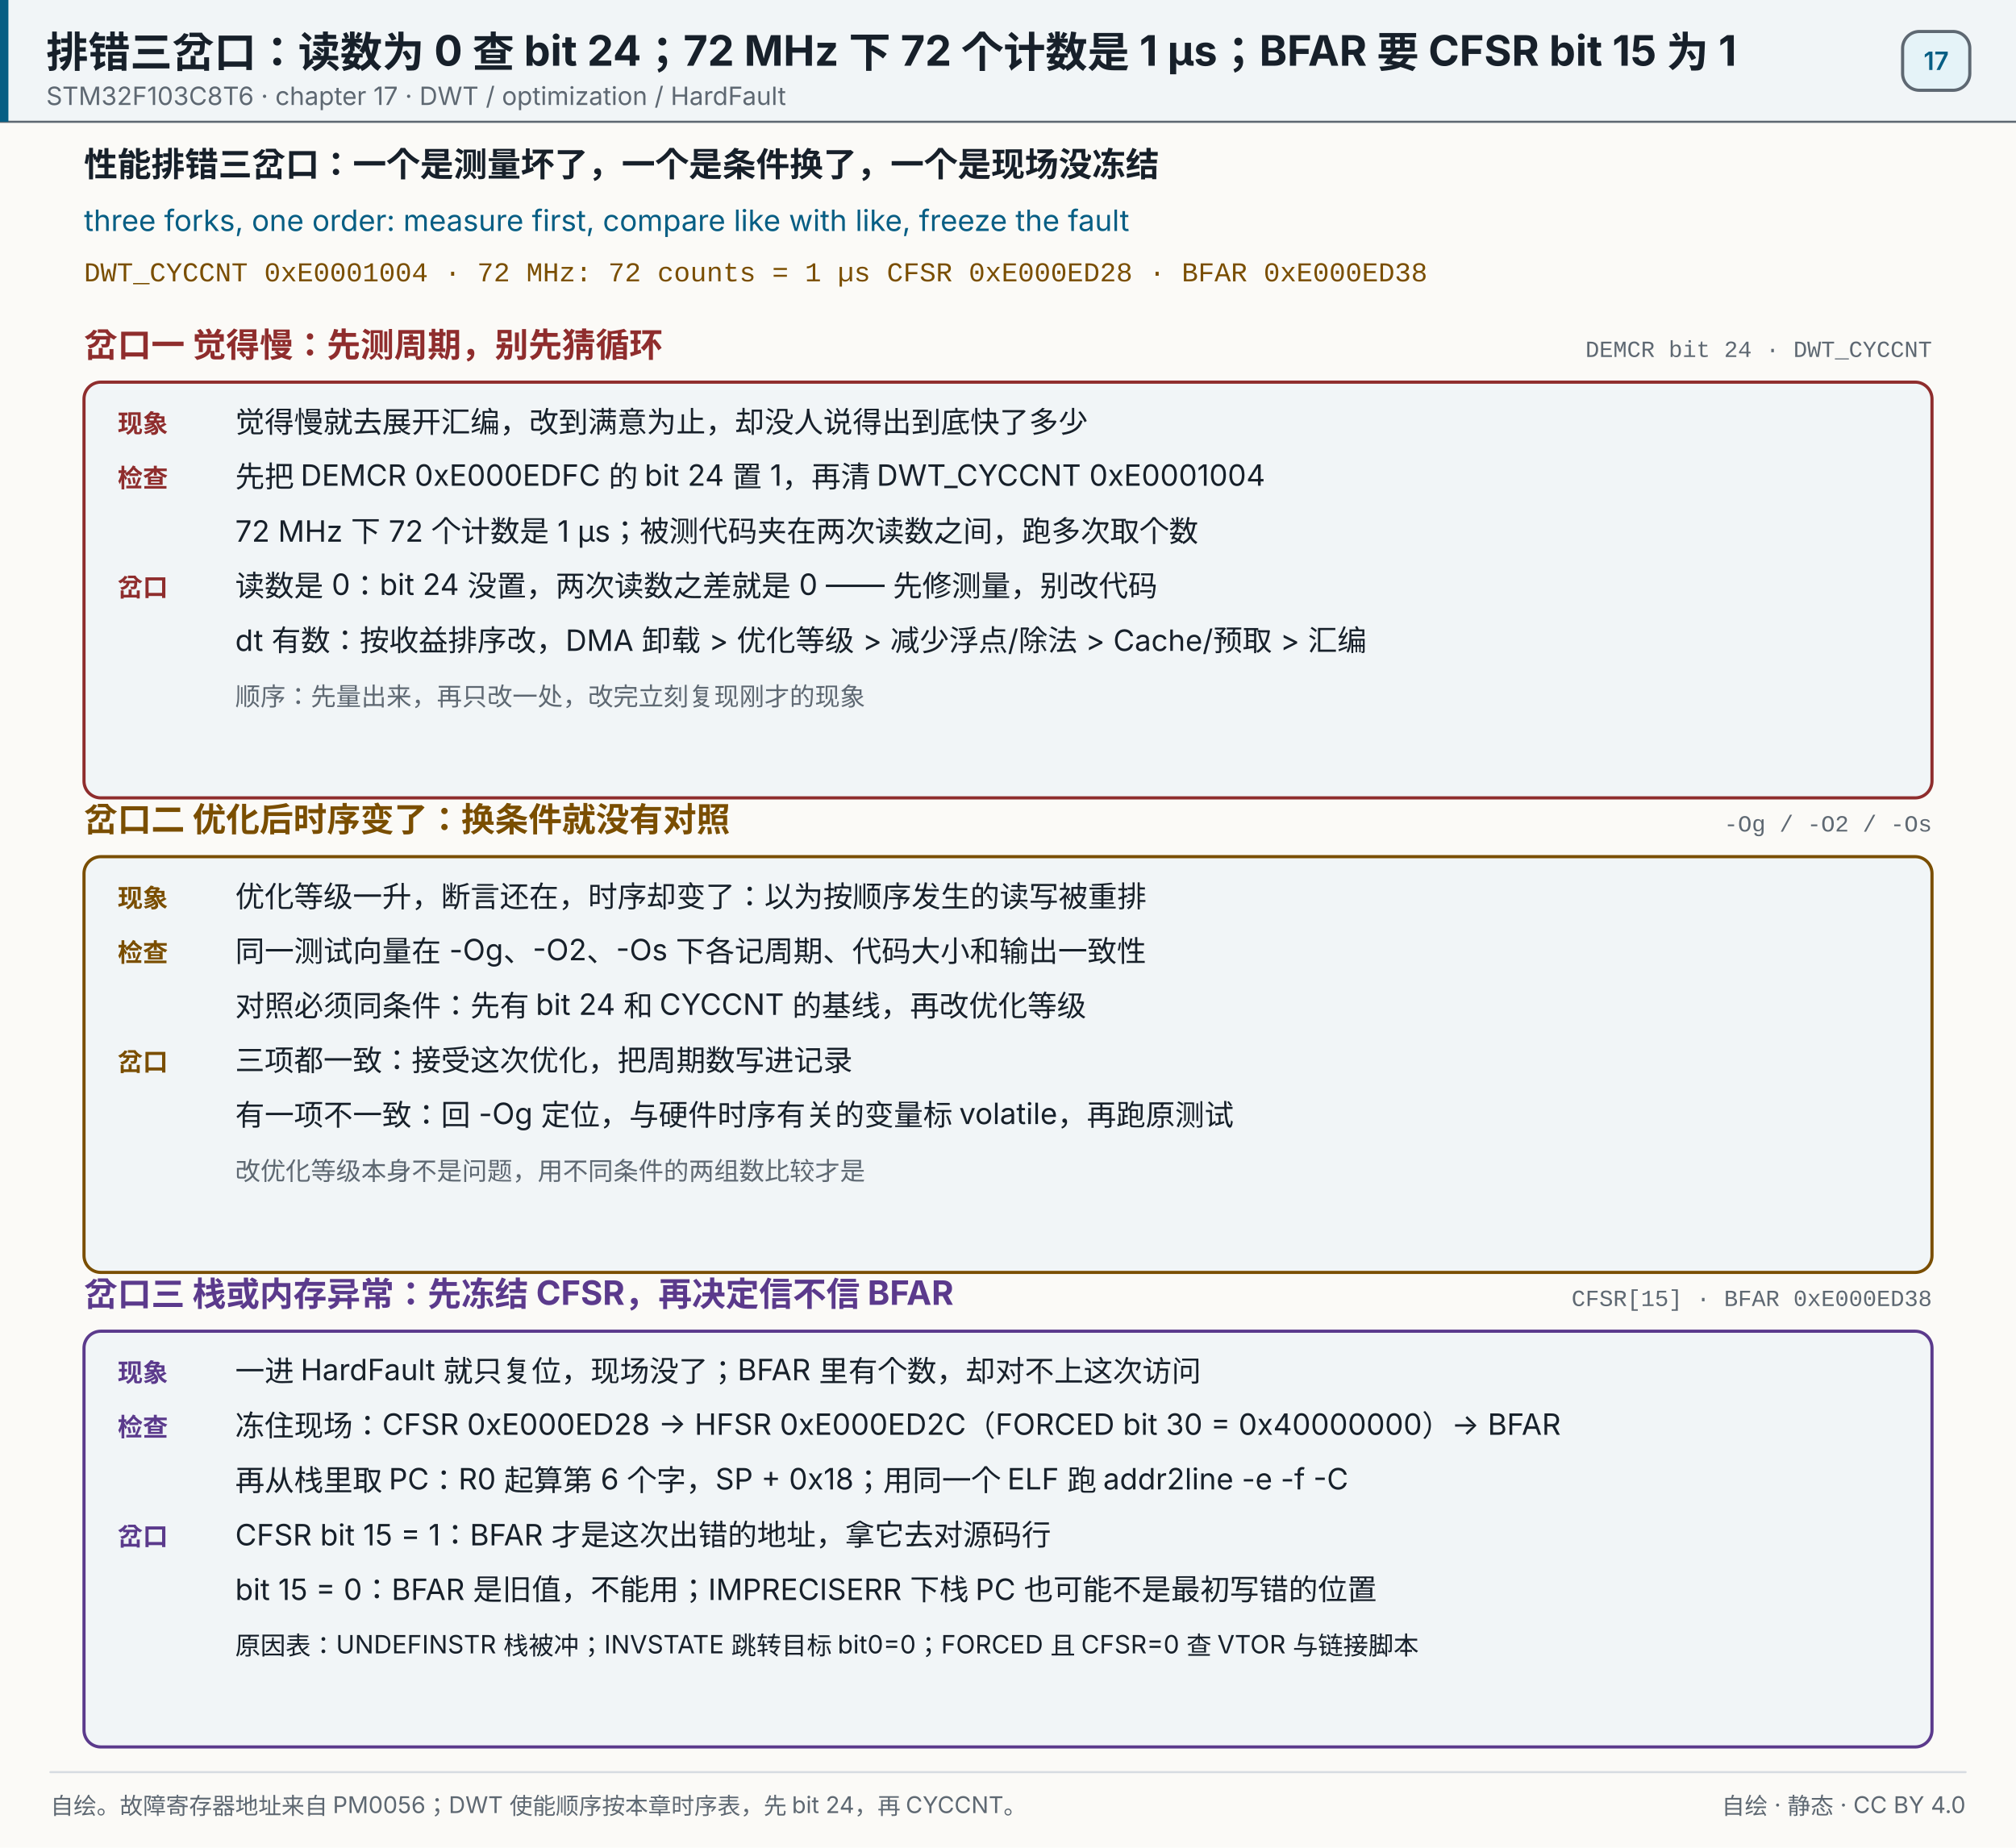
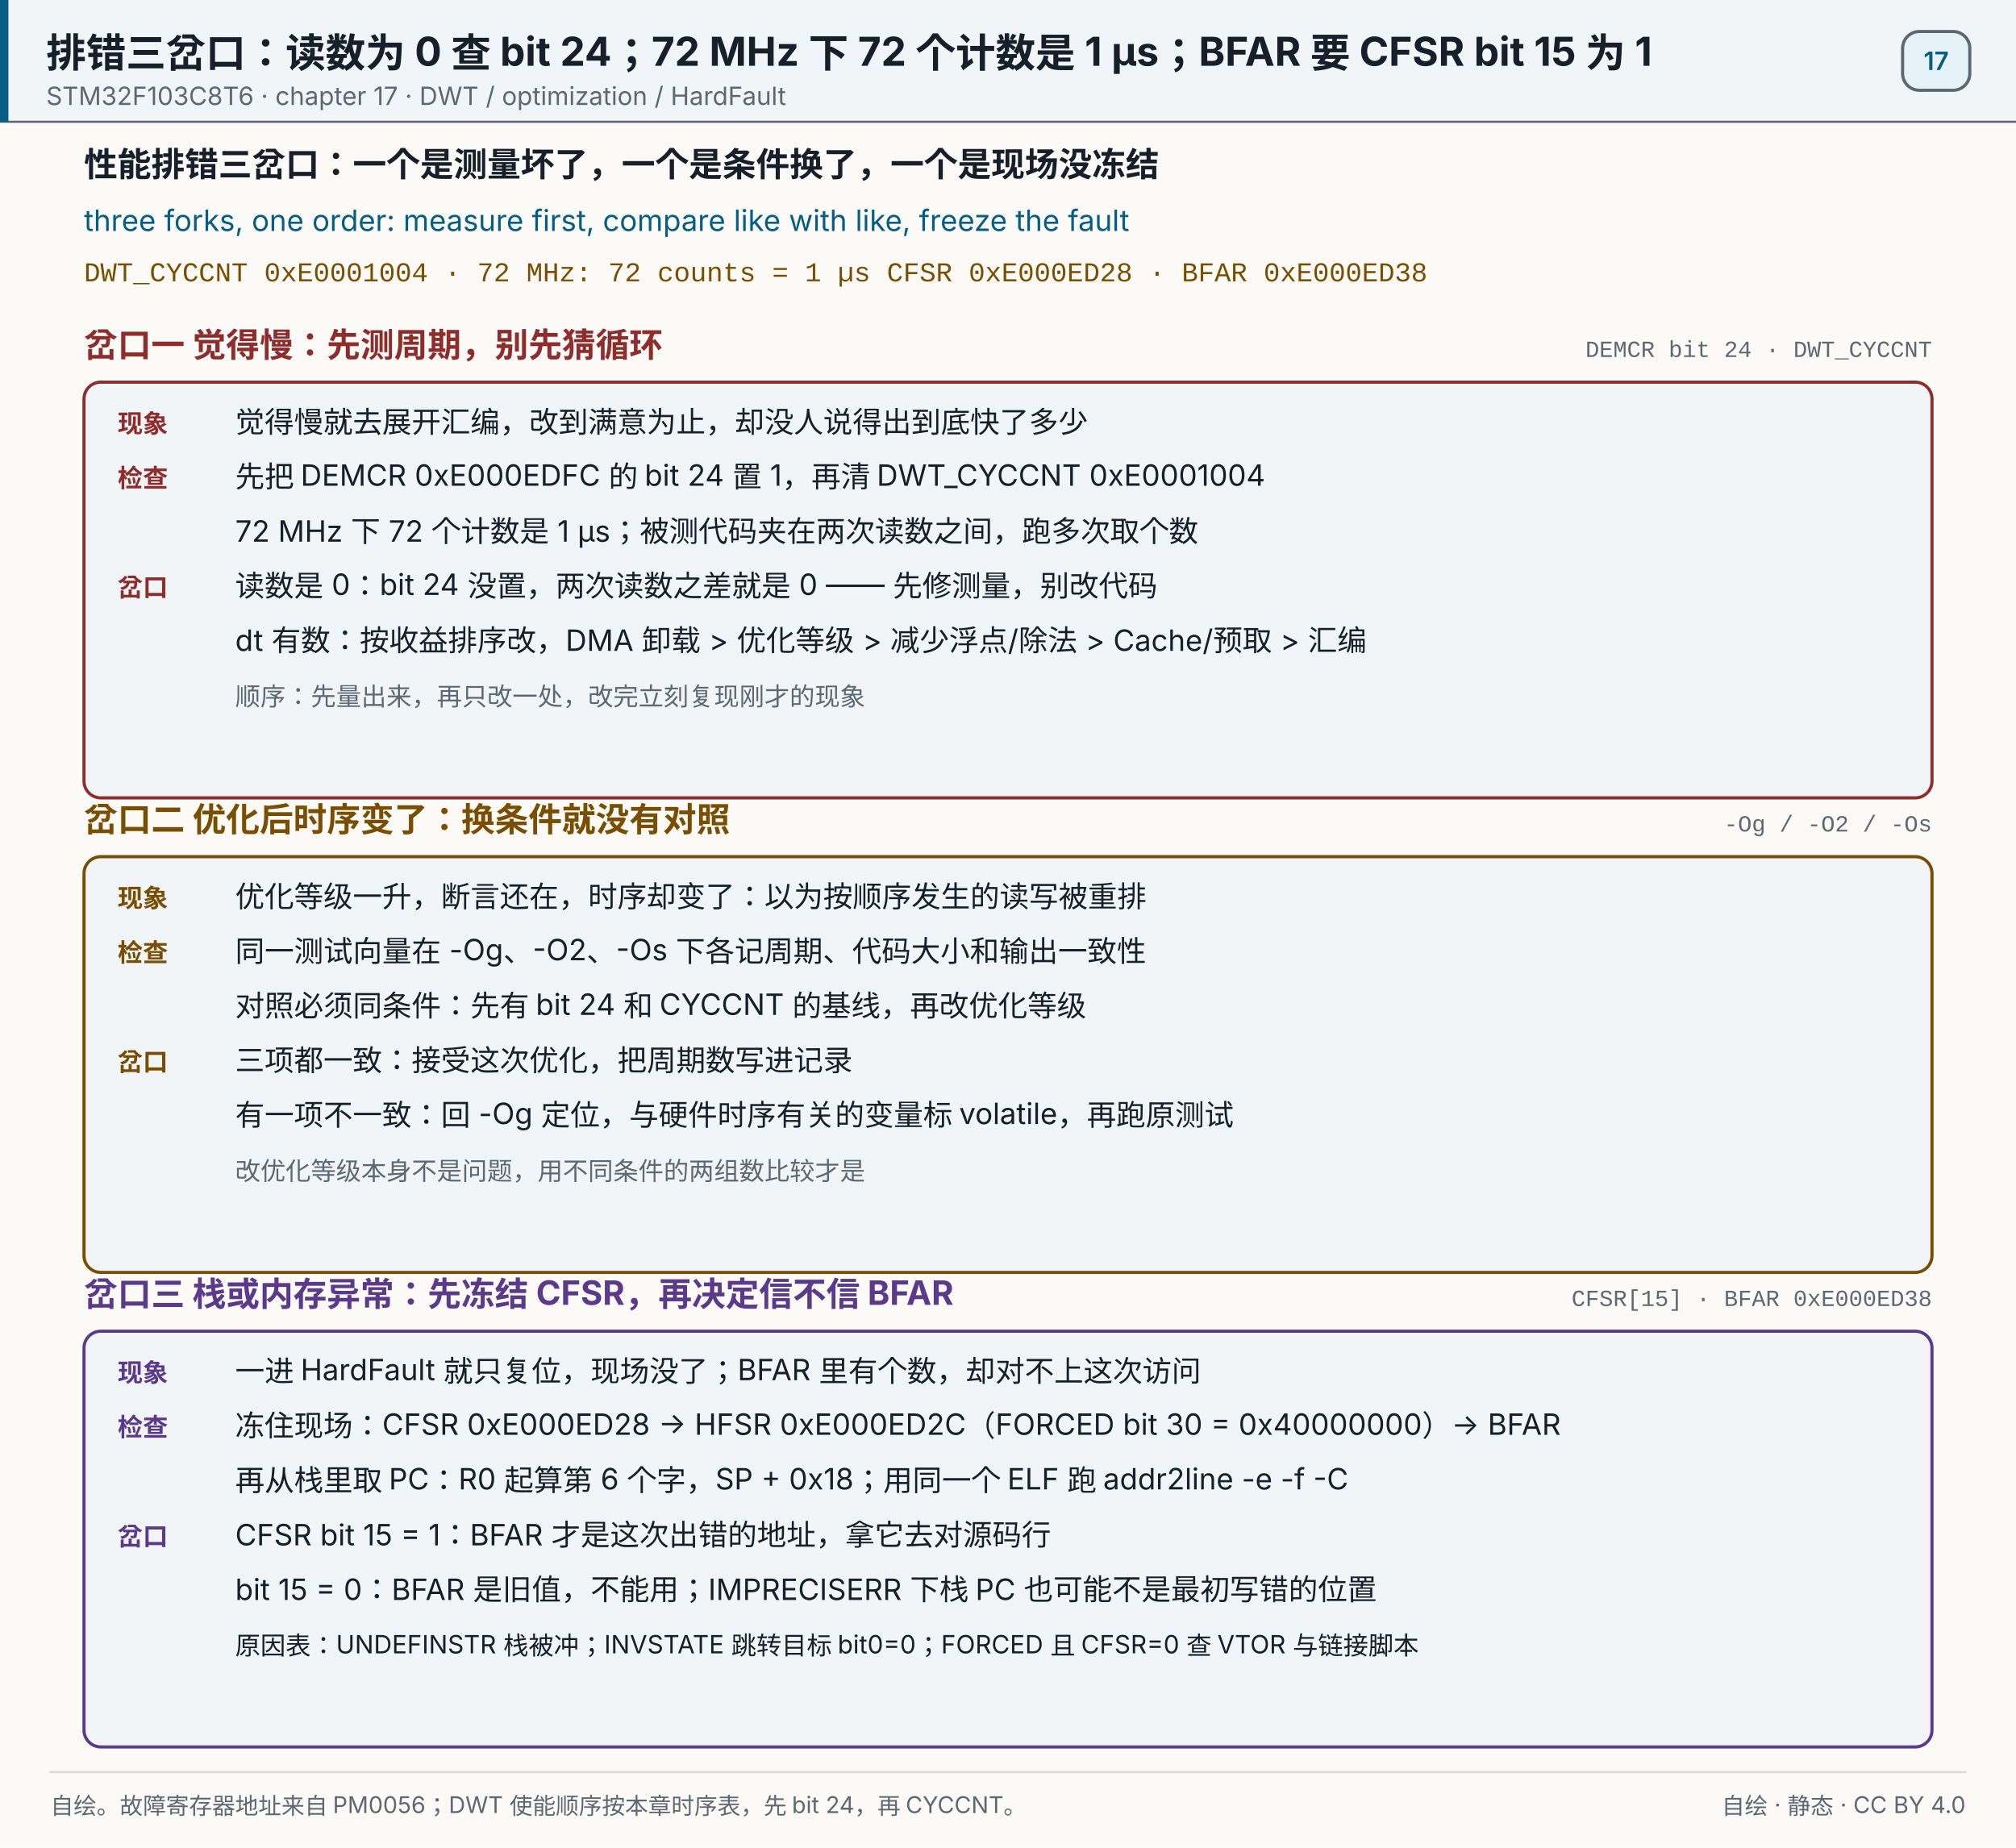
<svg xmlns="http://www.w3.org/2000/svg" width="960" height="880" viewBox="0 0 960 880" role="img" aria-label="排错三岔口：读数为 0 查 bit 24；72 MHz 下 72 个计数是 1 µs；BFAR 要 CFSR bit 15 为 1">
  <rect x="0" y="0" width="960" height="880" fill="#fbfaf7" />
  <rect x="0" y="0" width="960" height="58" fill="#f1f5f7" opacity="1" />
  <line x1="0" y1="58" x2="960" y2="58" stroke="#5e6872" stroke-width="1" stroke-linecap="round" opacity="1" />
  <rect x="0" y="0" width="4" height="58" fill="#075e84" opacity="1" />
-   <text x="22" y="32" font-size="20" fill="#17202a" text-anchor="start" opacity="1" font-family="'PingFang SC','Hiragino Sans GB','Microsoft YaHei',system-ui,-apple-system,'Segoe UI',sans-serif" font-weight="700">排错三岔口：读数为 0 查 bit 24；72 MHz 下 72 个计数是 1 µs；BFAR 要 CFSR bit 15 为 1</text>
+   <text x="22" y="32" font-size="19" fill="#17202a" text-anchor="start" opacity="1" font-family="'PingFang SC','Hiragino Sans GB','Microsoft YaHei',system-ui,-apple-system,'Segoe UI',sans-serif" font-weight="700">排错三岔口：读数为 0 查 bit 24；72 MHz 下 72 个计数是 1 µs；BFAR 要 CFSR bit 15 为 1</text>
  <text x="22" y="50" font-size="12" fill="#5e6872" text-anchor="start" opacity="1" font-family="'PingFang SC','Hiragino Sans GB','Microsoft YaHei',system-ui,-apple-system,'Segoe UI',sans-serif">STM32F103C8T6 · chapter 17 · DWT / optimization / HardFault</text>
  <rect x="906" y="15" width="32" height="28" fill="#e5f3f8" opacity="1" rx="8" stroke="#5e6872" stroke-width="1.5" />
  <text x="922" y="33.32" font-size="12" fill="#075e84" text-anchor="middle" opacity="1" font-family="'PingFang SC','Hiragino Sans GB','Microsoft YaHei',system-ui,-apple-system,'Segoe UI',sans-serif" font-weight="600">17</text>
  <text x="40" y="84" font-size="16" fill="#17202a" text-anchor="start" opacity="1" font-family="'PingFang SC','Hiragino Sans GB','Microsoft YaHei',system-ui,-apple-system,'Segoe UI',sans-serif" font-weight="700">性能排错三岔口：一个是测量坏了，一个是条件换了，一个是现场没冻结</text>
  <text x="40" y="110" font-size="14" fill="#075e84" text-anchor="start" opacity="1" font-family="'PingFang SC','Hiragino Sans GB','Microsoft YaHei',system-ui,-apple-system,'Segoe UI',sans-serif">three forks, one order: measure first, compare like with like, freeze the fault</text>
  <text x="40" y="134" font-size="13" fill="#7a4e00" text-anchor="start" opacity="1" font-family="ui-monospace,SFMono-Regular,'JetBrains Mono',Consolas,'Courier New',monospace">DWT_CYCCNT 0xE0001004 · 72 MHz: 72 counts = 1 µs   CFSR 0xE000ED28 · BFAR 0xE000ED38</text>
  <text x="40" y="170" font-size="16" fill="#8f2d2d" text-anchor="start" opacity="1" font-family="'PingFang SC','Hiragino Sans GB','Microsoft YaHei',system-ui,-apple-system,'Segoe UI',sans-serif" font-weight="700">岔口一  觉得慢：先测周期，别先猜循环</text>
  <text x="920" y="170" font-size="11" fill="#5e6872" text-anchor="end" opacity="1" font-family="ui-monospace,SFMono-Regular,'JetBrains Mono',Consolas,'Courier New',monospace">DEMCR bit 24 · DWT_CYCCNT</text>
  <rect x="40" y="182" width="880" height="198" fill="#f1f5f7" opacity="1" rx="8" stroke="#8f2d2d" stroke-width="1.5" />
  <text x="56" y="206" font-size="12" fill="#8f2d2d" text-anchor="start" opacity="1" font-family="'PingFang SC','Hiragino Sans GB','Microsoft YaHei',system-ui,-apple-system,'Segoe UI',sans-serif" font-weight="700">现象</text>
  <text x="112" y="206" font-size="14" fill="#17202a" text-anchor="start" opacity="1" font-family="'PingFang SC','Hiragino Sans GB','Microsoft YaHei',system-ui,-apple-system,'Segoe UI',sans-serif">觉得慢就去展开汇编，改到满意为止，却没人说得出到底快了多少</text>
  <text x="56" y="232" font-size="12" fill="#8f2d2d" text-anchor="start" opacity="1" font-family="'PingFang SC','Hiragino Sans GB','Microsoft YaHei',system-ui,-apple-system,'Segoe UI',sans-serif" font-weight="700">检查</text>
  <text x="112" y="232" font-size="14" fill="#17202a" text-anchor="start" opacity="1" font-family="'PingFang SC','Hiragino Sans GB','Microsoft YaHei',system-ui,-apple-system,'Segoe UI',sans-serif">先把 DEMCR 0xE000EDFC 的 bit 24 置 1，再清 DWT_CYCCNT 0xE0001004</text>
  <text x="112" y="258" font-size="14" fill="#17202a" text-anchor="start" opacity="1" font-family="'PingFang SC','Hiragino Sans GB','Microsoft YaHei',system-ui,-apple-system,'Segoe UI',sans-serif">72 MHz 下 72 个计数是 1 µs；被测代码夹在两次读数之间，跑多次取个数</text>
  <text x="56" y="284" font-size="12" fill="#8f2d2d" text-anchor="start" opacity="1" font-family="'PingFang SC','Hiragino Sans GB','Microsoft YaHei',system-ui,-apple-system,'Segoe UI',sans-serif" font-weight="700">岔口</text>
  <text x="112" y="284" font-size="14" fill="#17202a" text-anchor="start" opacity="1" font-family="'PingFang SC','Hiragino Sans GB','Microsoft YaHei',system-ui,-apple-system,'Segoe UI',sans-serif">读数是 0：bit 24 没置，两次读数之差就是 0 —— 先修测量，别改代码</text>
  <text x="112" y="310" font-size="14" fill="#17202a" text-anchor="start" opacity="1" font-family="'PingFang SC','Hiragino Sans GB','Microsoft YaHei',system-ui,-apple-system,'Segoe UI',sans-serif">dt 有数：按收益排序改，DMA 卸载 &gt; 优化等级 &gt; 减少浮点/除法 &gt; Cache/预取 &gt; 汇编</text>
  <text x="112" y="336" font-size="12" fill="#5e6872" text-anchor="start" opacity="1" font-family="'PingFang SC','Hiragino Sans GB','Microsoft YaHei',system-ui,-apple-system,'Segoe UI',sans-serif">顺序：先量出来，再只改一处，改完立刻复现刚才的现象</text>
  <text x="40" y="396" font-size="16" fill="#7a4e00" text-anchor="start" opacity="1" font-family="'PingFang SC','Hiragino Sans GB','Microsoft YaHei',system-ui,-apple-system,'Segoe UI',sans-serif" font-weight="700">岔口二  优化后时序变了：换条件就没有对照</text>
  <text x="920" y="396" font-size="11" fill="#5e6872" text-anchor="end" opacity="1" font-family="ui-monospace,SFMono-Regular,'JetBrains Mono',Consolas,'Courier New',monospace">-Og / -O2 / -Os</text>
  <rect x="40" y="408" width="880" height="198" fill="#f1f5f7" opacity="1" rx="8" stroke="#7a4e00" stroke-width="1.5" />
  <text x="56" y="432" font-size="12" fill="#7a4e00" text-anchor="start" opacity="1" font-family="'PingFang SC','Hiragino Sans GB','Microsoft YaHei',system-ui,-apple-system,'Segoe UI',sans-serif" font-weight="700">现象</text>
  <text x="112" y="432" font-size="14" fill="#17202a" text-anchor="start" opacity="1" font-family="'PingFang SC','Hiragino Sans GB','Microsoft YaHei',system-ui,-apple-system,'Segoe UI',sans-serif">优化等级一升，断言还在，时序却变了：以为按顺序发生的读写被重排</text>
  <text x="56" y="458" font-size="12" fill="#7a4e00" text-anchor="start" opacity="1" font-family="'PingFang SC','Hiragino Sans GB','Microsoft YaHei',system-ui,-apple-system,'Segoe UI',sans-serif" font-weight="700">检查</text>
  <text x="112" y="458" font-size="14" fill="#17202a" text-anchor="start" opacity="1" font-family="'PingFang SC','Hiragino Sans GB','Microsoft YaHei',system-ui,-apple-system,'Segoe UI',sans-serif">同一测试向量在 -Og、-O2、-Os 下各记周期、代码大小和输出一致性</text>
  <text x="112" y="484" font-size="14" fill="#17202a" text-anchor="start" opacity="1" font-family="'PingFang SC','Hiragino Sans GB','Microsoft YaHei',system-ui,-apple-system,'Segoe UI',sans-serif">对照必须同条件：先有 bit 24 和 CYCCNT 的基线，再改优化等级</text>
  <text x="56" y="510" font-size="12" fill="#7a4e00" text-anchor="start" opacity="1" font-family="'PingFang SC','Hiragino Sans GB','Microsoft YaHei',system-ui,-apple-system,'Segoe UI',sans-serif" font-weight="700">岔口</text>
  <text x="112" y="510" font-size="14" fill="#17202a" text-anchor="start" opacity="1" font-family="'PingFang SC','Hiragino Sans GB','Microsoft YaHei',system-ui,-apple-system,'Segoe UI',sans-serif">三项都一致：接受这次优化，把周期数写进记录</text>
  <text x="112" y="536" font-size="14" fill="#17202a" text-anchor="start" opacity="1" font-family="'PingFang SC','Hiragino Sans GB','Microsoft YaHei',system-ui,-apple-system,'Segoe UI',sans-serif">有一项不一致：回 -Og 定位，与硬件时序有关的变量标 volatile，再跑原测试</text>
  <text x="112" y="562" font-size="12" fill="#5e6872" text-anchor="start" opacity="1" font-family="'PingFang SC','Hiragino Sans GB','Microsoft YaHei',system-ui,-apple-system,'Segoe UI',sans-serif">改优化等级本身不是问题，用不同条件的两组数比较才是</text>
  <text x="40" y="622" font-size="16" fill="#5b3a8c" text-anchor="start" opacity="1" font-family="'PingFang SC','Hiragino Sans GB','Microsoft YaHei',system-ui,-apple-system,'Segoe UI',sans-serif" font-weight="700">岔口三  栈或内存异常：先冻结 CFSR，再决定信不信 BFAR</text>
  <text x="920" y="622" font-size="11" fill="#5e6872" text-anchor="end" opacity="1" font-family="ui-monospace,SFMono-Regular,'JetBrains Mono',Consolas,'Courier New',monospace">CFSR[15] · BFAR 0xE000ED38</text>
  <rect x="40" y="634" width="880" height="198" fill="#f1f5f7" opacity="1" rx="8" stroke="#5b3a8c" stroke-width="1.5" />
  <text x="56" y="658" font-size="12" fill="#5b3a8c" text-anchor="start" opacity="1" font-family="'PingFang SC','Hiragino Sans GB','Microsoft YaHei',system-ui,-apple-system,'Segoe UI',sans-serif" font-weight="700">现象</text>
  <text x="112" y="658" font-size="14" fill="#17202a" text-anchor="start" opacity="1" font-family="'PingFang SC','Hiragino Sans GB','Microsoft YaHei',system-ui,-apple-system,'Segoe UI',sans-serif">一进 HardFault 就只复位，现场没了；BFAR 里有个数，却对不上这次访问</text>
  <text x="56" y="684" font-size="12" fill="#5b3a8c" text-anchor="start" opacity="1" font-family="'PingFang SC','Hiragino Sans GB','Microsoft YaHei',system-ui,-apple-system,'Segoe UI',sans-serif" font-weight="700">检查</text>
  <text x="112" y="684" font-size="14" fill="#17202a" text-anchor="start" opacity="1" font-family="'PingFang SC','Hiragino Sans GB','Microsoft YaHei',system-ui,-apple-system,'Segoe UI',sans-serif">冻住现场：CFSR 0xE000ED28 → HFSR 0xE000ED2C（FORCED bit 30 = 0x40000000）→ BFAR</text>
  <text x="112" y="710" font-size="14" fill="#17202a" text-anchor="start" opacity="1" font-family="'PingFang SC','Hiragino Sans GB','Microsoft YaHei',system-ui,-apple-system,'Segoe UI',sans-serif">再从栈里取 PC：R0 起算第 6 个字，SP + 0x18；用同一个 ELF 跑 addr2line -e -f -C</text>
  <text x="56" y="736" font-size="12" fill="#5b3a8c" text-anchor="start" opacity="1" font-family="'PingFang SC','Hiragino Sans GB','Microsoft YaHei',system-ui,-apple-system,'Segoe UI',sans-serif" font-weight="700">岔口</text>
  <text x="112" y="736" font-size="14" fill="#17202a" text-anchor="start" opacity="1" font-family="'PingFang SC','Hiragino Sans GB','Microsoft YaHei',system-ui,-apple-system,'Segoe UI',sans-serif">CFSR bit 15 = 1：BFAR 才是这次出错的地址，拿它去对源码行</text>
  <text x="112" y="762" font-size="14" fill="#17202a" text-anchor="start" opacity="1" font-family="'PingFang SC','Hiragino Sans GB','Microsoft YaHei',system-ui,-apple-system,'Segoe UI',sans-serif">bit 15 = 0：BFAR 是旧值，不能用；IMPRECISERR 下栈 PC 也可能不是最初写错的位置</text>
  <text x="112" y="788" font-size="12" fill="#17202a" text-anchor="start" opacity="1" font-family="'PingFang SC','Hiragino Sans GB','Microsoft YaHei',system-ui,-apple-system,'Segoe UI',sans-serif">原因表：UNDEFINSTR 栈被冲；INVSTATE 跳转目标 bit0=0；FORCED 且 CFSR=0 查 VTOR 与链接脚本</text>
  <line x1="24" y1="844" x2="936" y2="844" stroke="#d7dce1" stroke-width="1" stroke-linecap="round" opacity="1" />
  <text x="24" y="864" font-size="11" fill="#5e6872" text-anchor="start" opacity="1" font-family="'PingFang SC','Hiragino Sans GB','Microsoft YaHei',system-ui,-apple-system,'Segoe UI',sans-serif">自绘。故障寄存器地址来自 PM0056；DWT 使能顺序按本章时序表，先 bit 24，再 CYCCNT。</text>
  <text x="936" y="864" font-size="11" fill="#5e6872" text-anchor="end" opacity="1" font-family="'PingFang SC','Hiragino Sans GB','Microsoft YaHei',system-ui,-apple-system,'Segoe UI',sans-serif">自绘 · 静态 · CC BY 4.0</text>
</svg>
